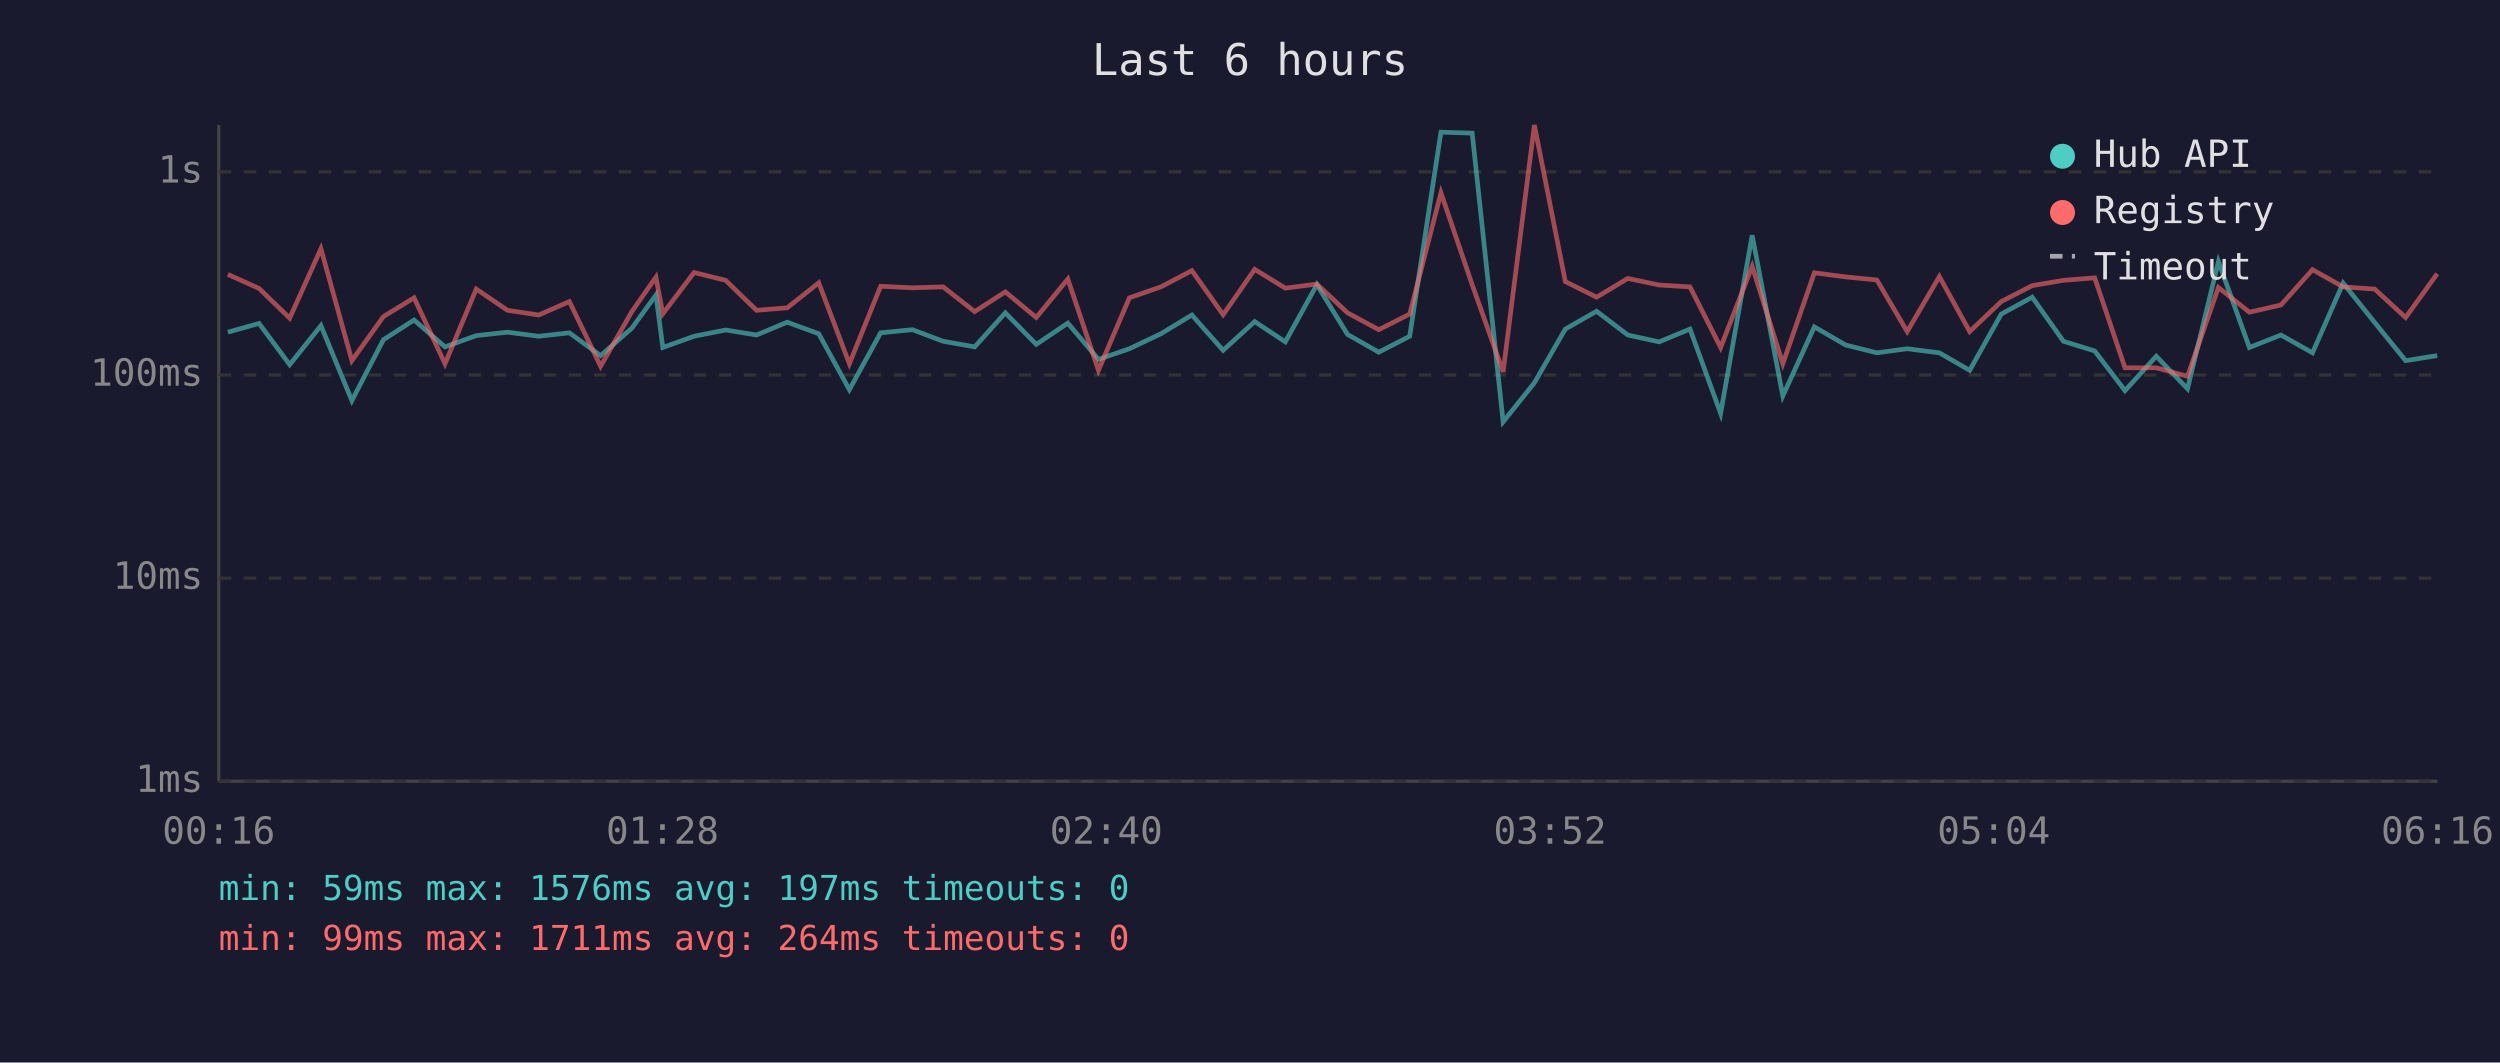
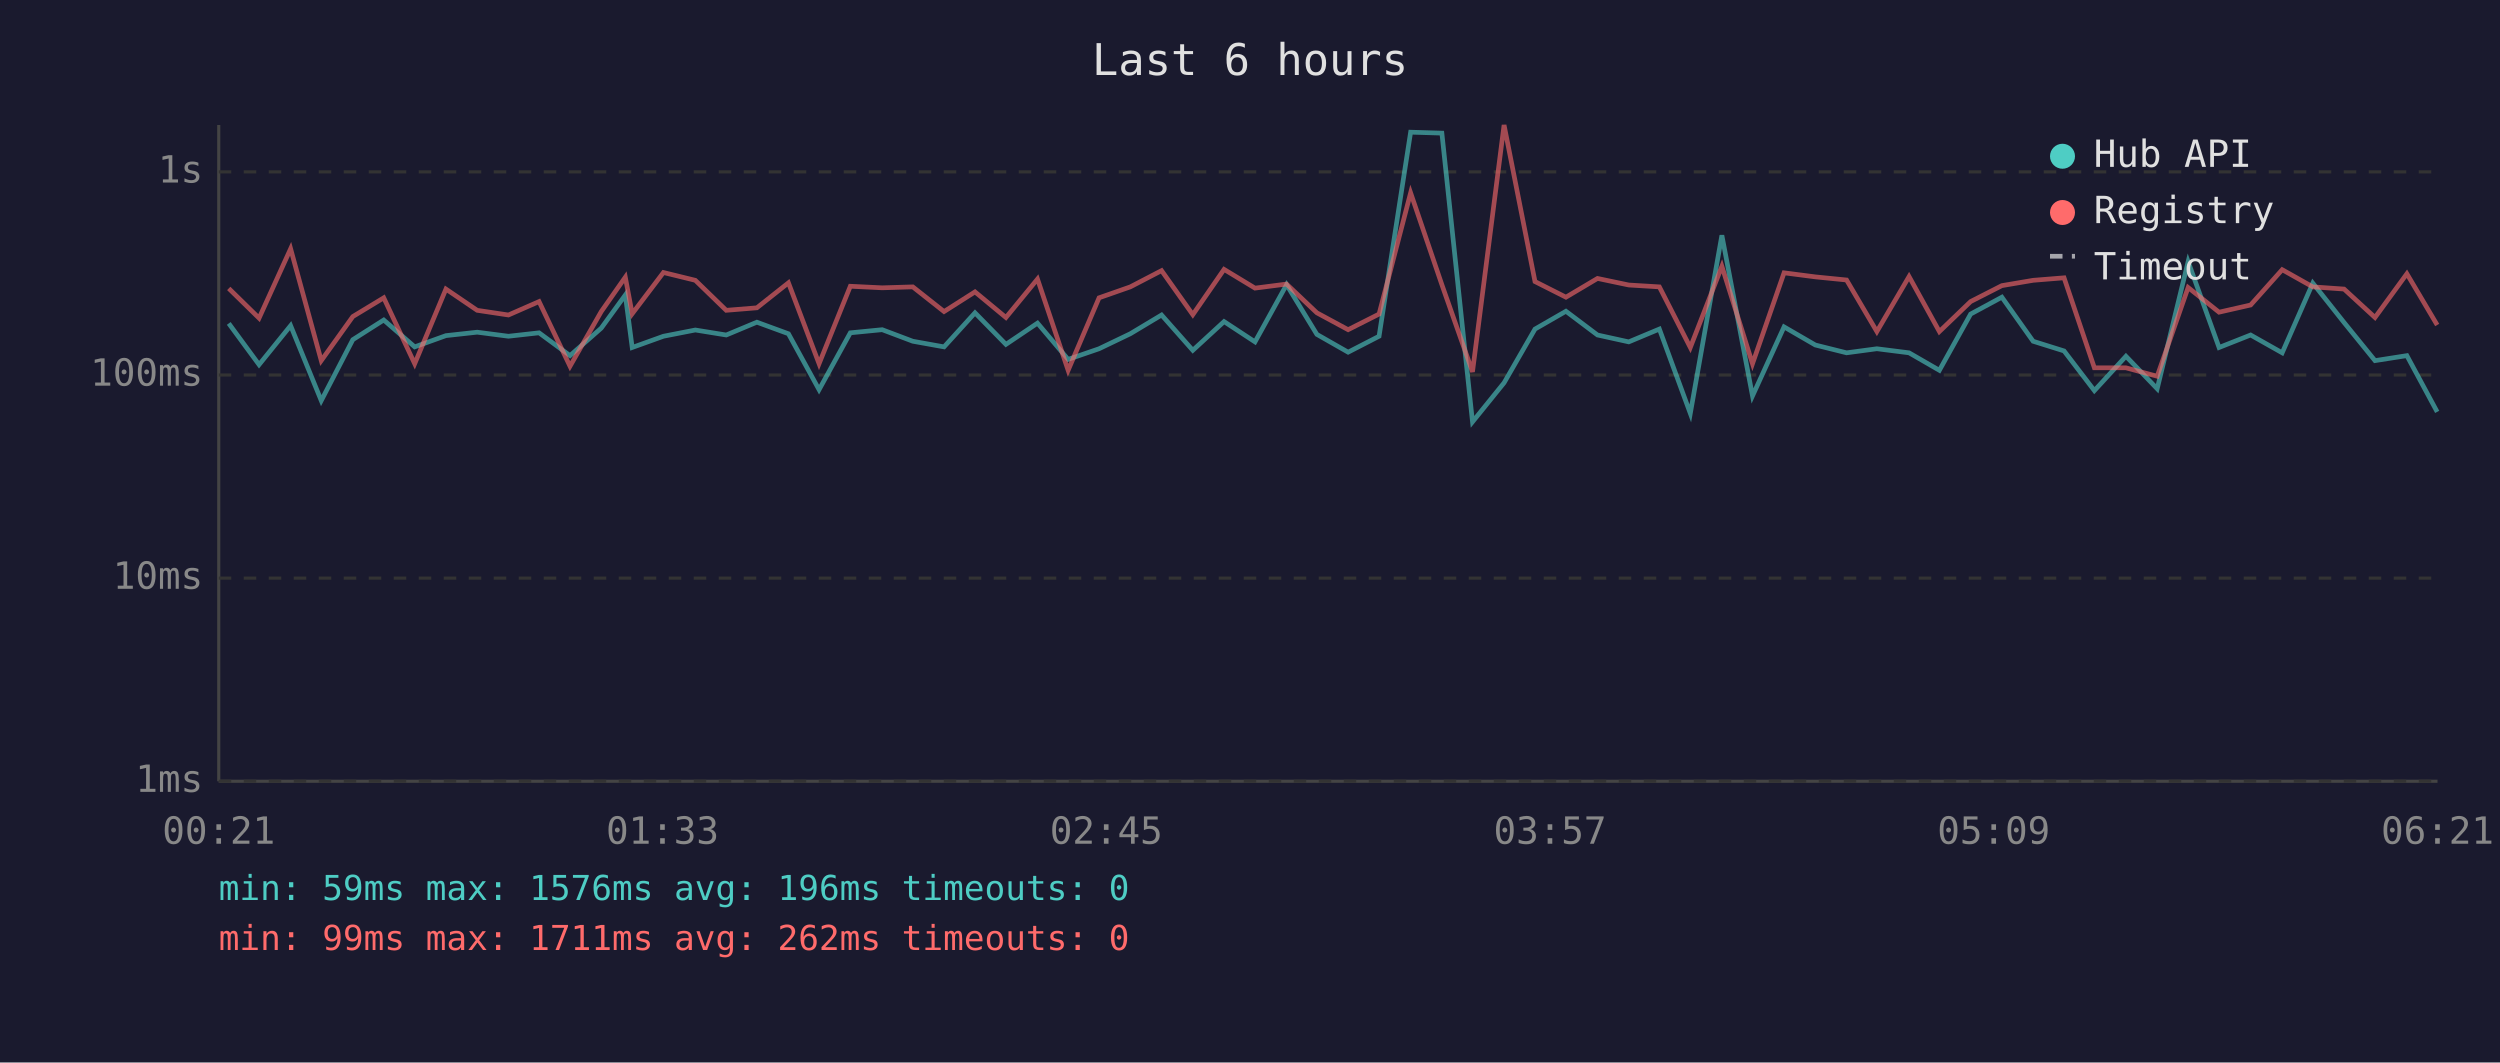
<svg xmlns="http://www.w3.org/2000/svg" viewBox="0 0 800 340" font-family="monospace" font-size="12">
  <rect width="800" height="340" fill="#1a1a2e" />
  <text x="400" y="24" fill="#e0e0e0" font-size="14" text-anchor="middle">Last 6 hours</text>
  <line x1="70" y1="40" x2="70" y2="250" stroke="#444" stroke-width="1" />
  <line x1="70" y1="250" x2="780" y2="250" stroke="#444" stroke-width="1" />
  <line x1="70" y1="250" x2="780" y2="250" stroke="#333" stroke-width="1" stroke-dasharray="4" />
  <text x="65" y="250" fill="#888" text-anchor="end" dominant-baseline="middle">1ms</text>
  <line x1="70" y1="185" x2="780" y2="185" stroke="#333" stroke-width="1" stroke-dasharray="4" />
  <text x="65" y="185" fill="#888" text-anchor="end" dominant-baseline="middle">10ms</text>
  <line x1="70" y1="120" x2="780" y2="120" stroke="#333" stroke-width="1" stroke-dasharray="4" />
  <text x="65" y="120" fill="#888" text-anchor="end" dominant-baseline="middle">100ms</text>
  <line x1="70" y1="55" x2="780" y2="55" stroke="#333" stroke-width="1" stroke-dasharray="4" />
  <text x="65" y="55" fill="#888" text-anchor="end" dominant-baseline="middle">1s</text>
-   <text x="70" y="270" fill="#888" text-anchor="middle">00:16</text>
-   <text x="212" y="270" fill="#888" text-anchor="middle">01:28</text>
-   <text x="354" y="270" fill="#888" text-anchor="middle">02:40</text>
-   <text x="496" y="270" fill="#888" text-anchor="middle">03:52</text>
-   <text x="638" y="270" fill="#888" text-anchor="middle">05:04</text>
-   <text x="780" y="270" fill="#888" text-anchor="middle">06:16</text>
-   <polyline points="72.9,106.3 82.9,103.5 92.7,116.7 102.7,104.2 112.6,128.2 122.7,108.7 132.5,102.4 142.4,111.0 152.4,107.4 162.4,106.3 172.4,107.6 182.2,106.5 192.2,113.8 202.2,105.0 209.9,94.4 212.1,111.2 222.1,107.6 232.2,105.6 242.1,107.2 251.9,103.1 262.0,106.8 271.8,124.7 281.8,106.5 292.0,105.5 301.8,109.2 311.9,111.0 321.7,100.1 331.6,110.2 341.7,103.4 351.5,115.0 361.4,111.6 371.5,106.8 381.4,100.8 391.4,112.1 401.5,102.9 411.3,109.4 421.4,91.1 431.2,107.0 441.2,112.7 451.1,107.6 461.1,42.3 471.1,42.6 481.0,135.0 491.0,122.5 500.9,105.3 510.9,99.6 520.9,107.2 530.9,109.4 540.8,105.3 550.6,132.3 560.7,75.3 570.5,126.7 580.6,104.6 590.6,110.4 600.6,112.9 610.3,111.6 620.6,112.9 630.3,118.5 640.4,100.5 650.3,95.1 660.3,109.2 670.3,112.3 680.0,125.0 690.0,114.0 700.0,124.4 709.9,83.7 719.8,111.2 729.9,107.2 740.0,112.9 749.8,90.6 759.9,103.2 769.8,115.4 779.9,113.8" fill="none" stroke="#4ecdc4" stroke-width="1.5" opacity="0.6" />
-   <polyline points="72.9,87.8 82.9,92.3 92.7,101.8 102.7,79.6 112.6,115.4 122.7,101.3 132.5,95.3 142.4,116.4 152.4,92.5 162.4,99.3 172.4,100.8 182.2,96.5 192.2,117.2 202.2,99.7 209.9,88.7 212.1,100.4 222.1,87.2 232.2,89.7 242.1,99.3 251.9,98.5 262.0,90.5 271.8,116.4 281.8,91.6 292.0,92.1 301.8,91.8 311.9,99.7 321.7,93.4 331.6,101.6 341.7,89.3 351.5,118.5 361.4,95.3 371.5,91.8 381.4,86.6 391.4,100.7 401.5,86.2 411.3,92.2 421.4,90.9 431.2,100.1 441.2,105.5 451.1,100.5 461.1,61.7 471.1,91.1 481.0,119.0 491.0,40.0 500.9,90.1 510.9,95.1 520.9,89.1 530.9,91.2 540.8,91.8 550.6,111.2 560.7,85.2 570.5,116.4 580.6,87.3 590.6,88.6 600.6,89.6 610.3,106.1 620.6,88.5 630.3,106.1 640.4,96.5 650.3,91.4 660.3,89.7 670.3,88.9 680.0,117.7 690.0,117.7 700.0,120.4 709.9,92.0 719.8,99.9 729.9,97.6 740.0,86.3 749.8,91.8 759.9,92.5 769.8,101.6 779.9,87.6" fill="none" stroke="#ff6b6b" stroke-width="1.5" opacity="0.6" />
+   <text x="70" y="270" fill="#888" text-anchor="middle">00:21</text>
+   <text x="212" y="270" fill="#888" text-anchor="middle">01:33</text>
+   <text x="354" y="270" fill="#888" text-anchor="middle">02:45</text>
+   <text x="496" y="270" fill="#888" text-anchor="middle">03:57</text>
+   <text x="638" y="270" fill="#888" text-anchor="middle">05:09</text>
+   <text x="780" y="270" fill="#888" text-anchor="middle">06:21</text>
+   <polyline points="73.2,103.5 82.9,116.7 93.0,104.2 102.8,128.2 112.9,108.7 122.8,102.4 132.7,111.0 142.7,107.4 152.7,106.3 162.7,107.6 172.5,106.5 182.4,113.8 192.4,105.0 200.1,94.4 202.3,111.2 212.3,107.6 222.5,105.6 232.4,107.2 242.2,103.1 252.3,106.8 262.1,124.7 272.1,106.5 282.3,105.5 292.1,109.2 302.1,111.0 312.0,100.1 321.9,110.2 332.0,103.4 341.8,115.0 351.7,111.6 361.7,106.8 371.7,100.8 381.7,112.1 391.7,102.9 401.6,109.4 411.7,91.1 421.4,107.0 431.4,112.7 441.3,107.6 451.4,42.3 461.4,42.6 471.2,135.0 481.3,122.5 491.2,105.3 501.1,99.6 511.2,107.2 521.2,109.4 531.0,105.3 540.9,132.3 551.0,75.3 560.8,126.7 570.9,104.6 580.9,110.4 590.9,112.9 600.6,111.6 610.9,112.9 620.6,118.5 630.6,100.5 640.6,95.1 650.6,109.2 660.5,112.3 670.2,125.0 680.3,114.0 690.3,124.4 700.2,83.7 710.1,111.2 720.2,107.2 730.3,112.9 740.1,90.6 750.1,103.2 760.0,115.4 770.2,113.8 779.9,131.8" fill="none" stroke="#4ecdc4" stroke-width="1.5" opacity="0.6" />
+   <polyline points="73.2,92.3 82.9,101.8 93.0,79.6 102.8,115.4 112.9,101.3 122.8,95.3 132.7,116.4 142.7,92.5 152.7,99.3 162.7,100.8 172.5,96.5 182.4,117.2 192.4,99.7 200.1,88.7 202.3,100.4 212.3,87.2 222.5,89.7 232.4,99.3 242.2,98.5 252.3,90.5 262.1,116.4 272.1,91.6 282.3,92.1 292.1,91.8 302.1,99.7 312.0,93.4 321.9,101.6 332.0,89.3 341.8,118.5 351.7,95.3 361.7,91.8 371.7,86.6 381.7,100.7 391.7,86.2 401.6,92.2 411.7,90.9 421.4,100.1 431.4,105.5 441.3,100.5 451.4,61.7 461.4,91.1 471.2,119.0 481.3,40.0 491.2,90.1 501.1,95.1 511.2,89.1 521.2,91.2 531.0,91.8 540.9,111.2 551.0,85.2 560.8,116.4 570.9,87.3 580.9,88.6 590.9,89.6 600.6,106.1 610.9,88.5 620.6,106.1 630.6,96.5 640.6,91.4 650.6,89.7 660.5,88.9 670.2,117.7 680.3,117.7 690.3,120.4 700.2,92.0 710.1,99.9 720.2,97.6 730.3,86.3 740.1,91.8 750.1,92.5 760.0,101.6 770.2,87.6 779.9,104.0" fill="none" stroke="#ff6b6b" stroke-width="1.5" opacity="0.6" />
  <circle cx="660" cy="50" r="4" fill="#4ecdc4" />
  <text x="670" y="50" fill="#e0e0e0" dominant-baseline="middle">Hub API</text>
  <circle cx="660" cy="68" r="4" fill="#ff6b6b" />
  <text x="670" y="68" fill="#e0e0e0" dominant-baseline="middle">Registry</text>
  <line x1="656" y1="82" x2="664" y2="82" stroke="#e0e0e0" stroke-width="1.5" stroke-dasharray="4,3" opacity="0.7" />
  <text x="670" y="86" fill="#e0e0e0" dominant-baseline="middle">Timeout</text>
-   <text x="70" y="288" fill="#4ecdc4" font-size="11">min: 59ms  max: 1576ms  avg: 197ms  timeouts: 0</text>
-   <text x="70" y="304" fill="#ff6b6b" font-size="11">min: 99ms  max: 1711ms  avg: 264ms  timeouts: 0</text>
+   <text x="70" y="288" fill="#4ecdc4" font-size="11">min: 59ms  max: 1576ms  avg: 196ms  timeouts: 0</text>
+   <text x="70" y="304" fill="#ff6b6b" font-size="11">min: 99ms  max: 1711ms  avg: 262ms  timeouts: 0</text>
</svg>
